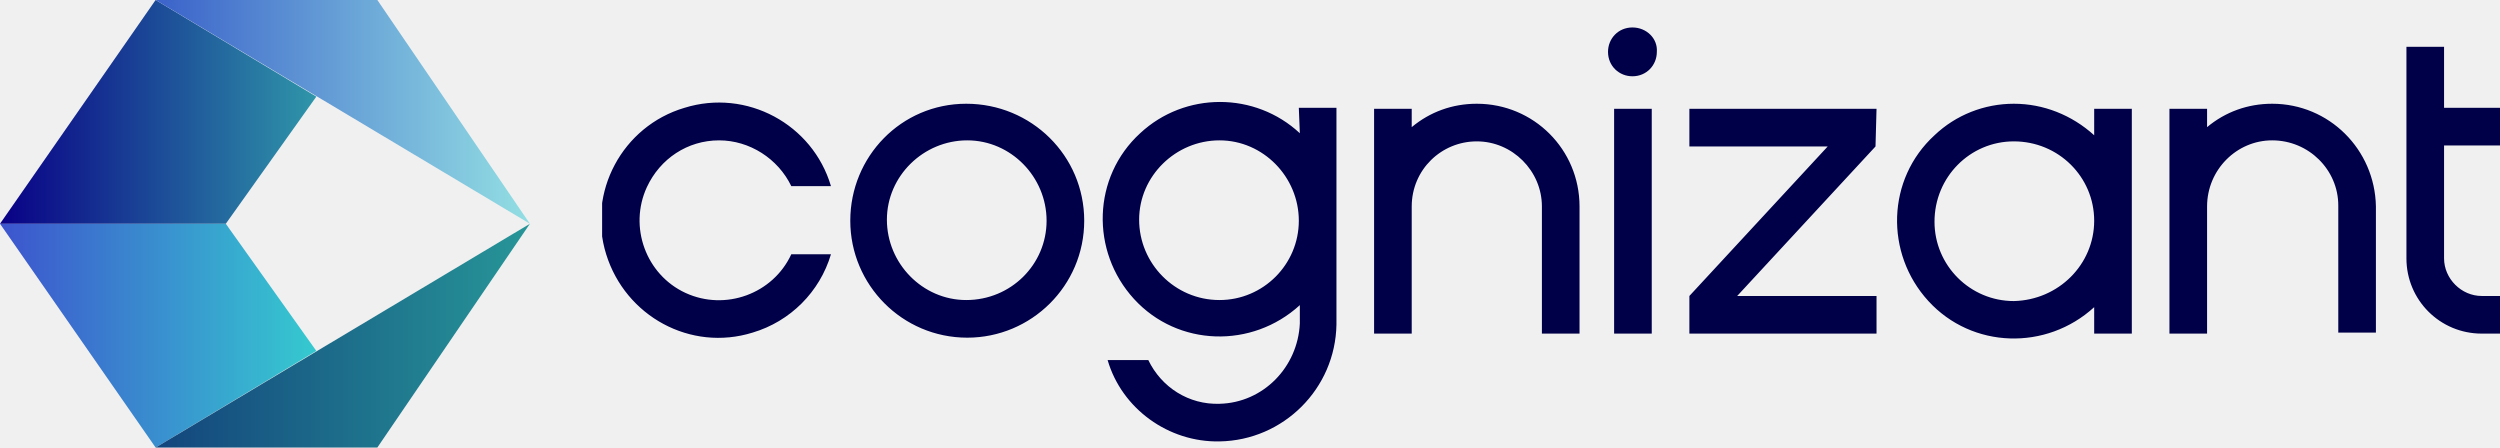
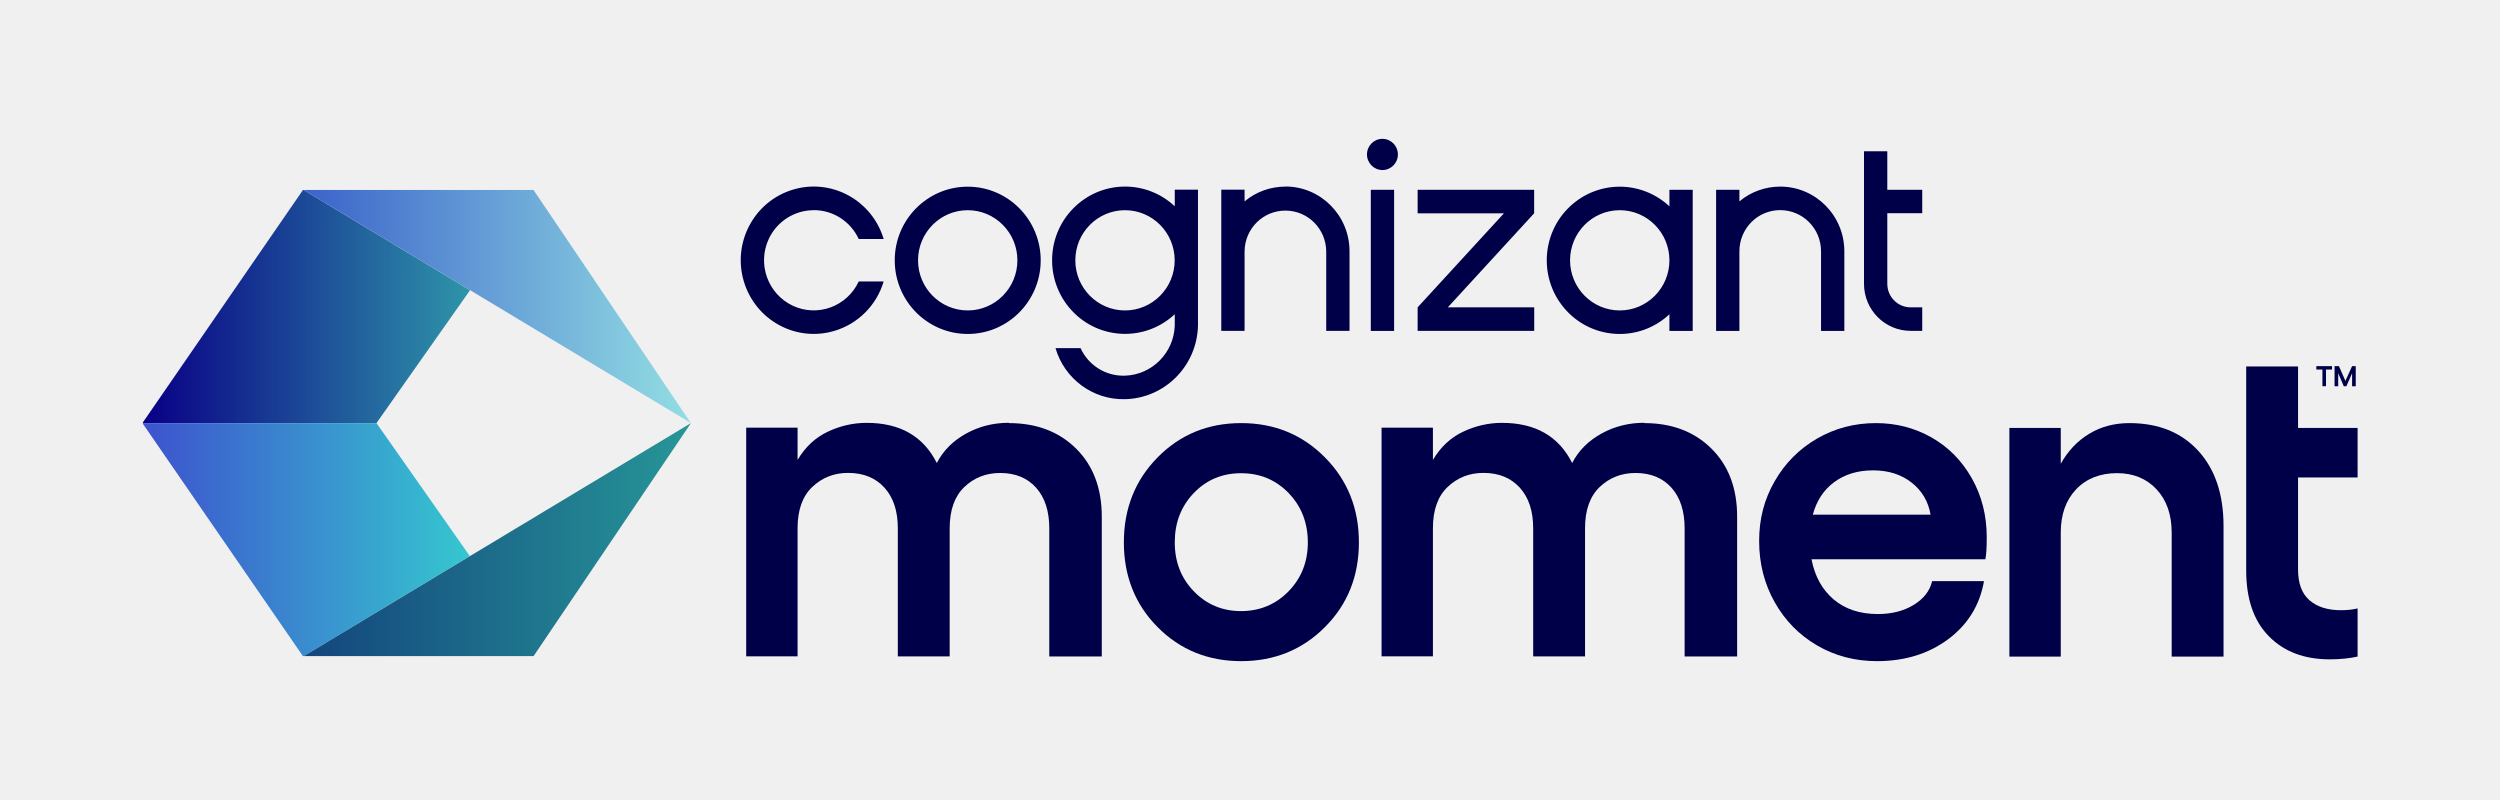
- <svg xmlns="http://www.w3.org/2000/svg" xmlns:xlink="http://www.w3.org/1999/xlink" version="1.1" id="Layer_1" x="0" y="0" viewBox="0 0 245.8 44" xml:space="preserve">
-   <style>.st2{fill:#000048}</style>
-   <defs>
-     <path id="SVGID_1_" d="M59.2 2.7h186.7v40.8H59.2z" />
-   </defs>
-   <clipPath id="SVGID_00000127012036145008233160000001695259364950843821_">
-     <use xlink:href="#SVGID_1_" overflow="visible" />
-   </clipPath>
-   <g clip-path="url(#SVGID_00000127012036145008233160000001695259364950843821_)">
-     <defs>
-       <path id="SVGID_00000170270455349886588150000003192033147480456075_" d="M59.2 2.7h186.7v40.8H59.2z" />
-     </defs>
-     <clipPath id="SVGID_00000034067840273054451910000013916040066528049284_">
-       <use xlink:href="#SVGID_00000170270455349886588150000003192033147480456075_" overflow="visible" />
-     </clipPath>
-     <g clip-path="url(#SVGID_00000034067840273054451910000013916040066528049284_)">
-       <path class="st2" d="M158.7 10.7h3.7v22.1h-3.7V10.7zm-13.5-.5c-2.4 0-4.6.8-6.4 2.3v-1.8h-3.7v22.1h3.7V20.3c0-3.6 2.9-6.4 6.4-6.4s6.4 2.9 6.4 6.4v12.5h3.7V20.3c0-5.6-4.5-10.1-10.1-10.1m-17.5.4h3.7v21.3c-.1 6.3-5.2 11.4-11.5 11.5-5 .1-9.6-3.2-11-8h4c1.3 2.7 4 4.4 7 4.3 4.3-.1 7.7-3.6 7.9-7.9V30c-4.7 4.3-12 4.1-16.3-.6-4.3-4.7-4.1-12 .6-16.3 4.4-4.1 11.3-4.1 15.7 0l-.1-2.5zm0 11.1c0-4.3-3.5-7.9-7.8-7.9s-7.9 3.5-7.9 7.8 3.5 7.9 7.9 7.9c4.3 0 7.8-3.5 7.8-7.8m-57-7.9c3 0 5.8 1.8 7.1 4.5h3.9c-1.8-6.1-8.3-9.6-14.4-7.7-6.1 1.8-9.6 8.3-7.7 14.4s8.3 9.6 14.4 7.7c3.7-1.1 6.6-4 7.7-7.7h-3.9c-1.8 3.9-6.5 5.6-10.4 3.8-3.9-1.8-5.6-6.5-3.8-10.4 1.3-2.8 4-4.6 7.1-4.6m35.9 7.9c0 6.4-5.2 11.5-11.5 11.5-6.4 0-11.5-5.2-11.5-11.5s5-11.5 11.4-11.5 11.6 5.1 11.6 11.5m-3.7 0c0-4.3-3.5-7.9-7.8-7.9s-7.9 3.5-7.9 7.8 3.5 7.9 7.8 7.9c4.4 0 7.9-3.5 7.9-7.8m120.5-11.5c-2.4 0-4.6.8-6.4 2.3v-1.8h-3.7v22.1h3.7V20.3c0-3.6 2.9-6.5 6.4-6.5 3.6 0 6.5 2.9 6.5 6.4v12.5h3.7V20.3c-.1-5.6-4.6-10.1-10.2-10.1m-17.5.5h3.7v22.1h-3.7v-2.6c-4.7 4.3-12 4.1-16.3-.6-4.3-4.7-4.1-12 .6-16.3 2.1-2 4.9-3.1 7.8-3.1 2.9 0 5.7 1.1 7.9 3.1v-2.6zm0 11c0-4.3-3.5-7.8-7.9-7.8-4.3 0-7.8 3.5-7.8 7.9 0 4.3 3.5 7.8 7.8 7.8 4.4-.1 7.9-3.6 7.9-7.9m39.9-7.4v-3.7h-5.5v-6h-3.7v20.8c0 4.1 3.3 7.4 7.4 7.4h1.8v-3.7H244c-2 0-3.7-1.7-3.7-3.7V14.3h5.5zM160.5 2.7c-1.4 0-2.4 1.1-2.4 2.4 0 1.4 1.1 2.4 2.4 2.4 1.4 0 2.4-1.1 2.4-2.4.1-1.3-1-2.4-2.4-2.4.1 0 .1 0 0 0m24 8h-18.4v3.7h13.6l-13.6 14.7v3.7h18.4v-3.7h-13.7l13.6-14.7.1-3.7z" />
+ <svg xmlns="http://www.w3.org/2000/svg" width="125" height="40" viewBox="0 0 125 40" fill="none">
+   <path d="M68.54 9.489H69.705V16.547H68.54V9.489ZM64.268 9.33C63.523 9.33 62.799 9.591 62.229 10.069V9.485H61.064V16.542H62.229V12.563C62.241 11.424 63.167 10.514 64.296 10.53C65.404 10.542 66.298 11.444 66.311 12.563V16.542H67.476V12.563C67.476 10.775 66.04 9.326 64.272 9.326M58.734 9.485H59.899V16.277C59.854 18.293 58.244 19.914 56.25 19.959C54.652 20 53.228 18.951 52.775 17.408H54.029C54.425 18.277 55.303 18.82 56.254 18.783C57.605 18.738 58.693 17.64 58.738 16.277V15.71C57.261 17.093 54.951 17.008 53.58 15.518C52.209 14.028 52.294 11.697 53.77 10.314C55.17 9 57.338 9 58.738 10.314V9.485H58.734ZM58.734 13.016C58.734 11.632 57.621 10.51 56.25 10.51C54.879 10.51 53.766 11.632 53.766 13.016C53.766 14.399 54.879 15.522 56.25 15.522C57.621 15.522 58.734 14.399 58.734 13.016ZM40.688 10.506C41.654 10.506 42.528 11.069 42.937 11.95H44.183C43.6 10.004 41.565 8.897 39.636 9.485C37.706 10.073 36.61 12.126 37.193 14.073C37.775 16.02 39.81 17.126 41.739 16.538C42.913 16.183 43.831 15.257 44.183 14.073H42.937C42.354 15.326 40.878 15.869 39.636 15.285C38.394 14.697 37.856 13.208 38.434 11.955C38.843 11.073 39.721 10.51 40.688 10.51M52.035 13.016C52.035 15.049 50.4 16.698 48.386 16.698C46.371 16.698 44.737 15.049 44.737 13.016C44.737 10.983 46.371 9.334 48.386 9.334C50.4 9.334 52.035 10.983 52.035 13.016ZM50.87 13.016C50.87 11.632 49.757 10.51 48.386 10.51C47.014 10.51 45.902 11.632 45.902 13.016C45.902 14.399 47.014 15.522 48.386 15.522C49.757 15.522 50.87 14.399 50.87 13.016ZM89.009 9.33C88.264 9.33 87.54 9.591 86.97 10.069V9.489H85.805V16.547H86.97V12.567C86.97 11.428 87.88 10.506 89.009 10.506C90.137 10.506 91.052 11.424 91.052 12.563V16.547H92.217V12.567C92.217 10.779 90.781 9.33 89.013 9.33M83.471 9.489H84.636V16.547H83.471V15.714C81.994 17.098 79.684 17.012 78.313 15.522C76.942 14.032 77.027 11.702 78.503 10.318C79.179 9.685 80.065 9.334 80.987 9.334C81.909 9.334 82.795 9.685 83.471 10.318V9.493V9.489ZM83.471 13.016C83.471 11.632 82.358 10.51 80.987 10.51C79.616 10.51 78.503 11.632 78.503 13.016C78.503 14.399 79.616 15.522 80.987 15.522C82.358 15.522 83.471 14.399 83.471 13.016ZM96.112 10.665V9.489H94.365V7.563H93.2V14.191C93.2 15.489 94.243 16.542 95.53 16.542H96.112V15.367H95.53C94.887 15.367 94.365 14.84 94.365 14.191V10.661H96.112V10.665ZM69.122 6.942C68.693 6.942 68.349 7.293 68.349 7.722C68.349 8.151 68.697 8.502 69.122 8.502C69.551 8.502 69.895 8.151 69.895 7.722C69.895 7.289 69.547 6.942 69.122 6.942ZM76.711 9.489H70.882V10.665H75.198L70.882 15.367V16.542H76.711V15.367H72.391L76.707 10.665V9.489H76.711Z" fill="#000048" />
+   <path d="M50.445 21.155C51.825 21.155 52.945 21.579 53.803 22.428C54.66 23.277 55.089 24.412 55.089 25.837V32.824H52.464V26.416C52.464 25.555 52.245 24.881 51.808 24.388C51.371 23.898 50.769 23.649 50.008 23.649C49.308 23.649 48.71 23.881 48.22 24.347C47.731 24.812 47.484 25.502 47.484 26.412V32.82H44.891V26.412C44.891 25.551 44.669 24.877 44.224 24.384C43.779 23.894 43.172 23.645 42.403 23.645C41.707 23.645 41.113 23.877 40.619 24.343C40.126 24.808 39.879 25.498 39.879 26.408V32.816H37.31V21.384H39.879V22.996C40.263 22.347 40.769 21.877 41.392 21.584C42.015 21.29 42.662 21.143 43.334 21.143C45 21.143 46.169 21.812 46.841 23.151C47.156 22.535 47.646 22.045 48.301 21.681C48.956 21.318 49.672 21.139 50.453 21.139L50.445 21.155Z" fill="#000048" />
+   <path d="M57.88 22.87C59.005 21.727 60.396 21.155 62.059 21.155C63.722 21.155 65.113 21.727 66.246 22.87C67.379 24.012 67.945 25.429 67.945 27.119C67.945 28.808 67.379 30.221 66.246 31.355C65.113 32.49 63.718 33.057 62.059 33.057C60.401 33.057 59.005 32.49 57.88 31.355C56.756 30.221 56.193 28.808 56.193 27.119C56.193 25.429 56.756 24.012 57.88 22.87ZM64.434 24.653C63.79 23.992 63.002 23.661 62.055 23.661C61.108 23.661 60.324 23.992 59.688 24.653C59.053 25.314 58.738 26.139 58.738 27.119C58.738 28.098 59.057 28.91 59.693 29.567C60.332 30.225 61.117 30.555 62.051 30.555C62.985 30.555 63.786 30.225 64.43 29.563C65.073 28.902 65.392 28.086 65.392 27.119C65.392 26.151 65.073 25.314 64.43 24.653H64.434Z" fill="#000048" />
+   <path d="M82.213 21.155C83.592 21.155 84.713 21.579 85.57 22.428C86.428 23.277 86.857 24.412 86.857 25.837V32.824H84.231V26.416C84.231 25.555 84.013 24.881 83.576 24.388C83.139 23.898 82.536 23.649 81.776 23.649C81.076 23.649 80.477 23.881 79.988 24.347C79.498 24.812 79.252 25.502 79.252 26.412V32.82H76.659V26.412C76.659 25.551 76.436 24.877 75.991 24.384C75.546 23.894 74.939 23.645 74.171 23.645C73.475 23.645 72.88 23.877 72.387 24.343C71.893 24.808 71.646 25.498 71.646 26.408V32.816H69.078V21.384H71.646V22.996C72.031 22.347 72.536 21.877 73.159 21.584C73.782 21.29 74.43 21.143 75.101 21.143C76.768 21.143 77.937 21.812 78.608 23.151C78.924 22.535 79.413 22.045 80.069 21.681C80.724 21.318 81.44 21.139 82.221 21.139L82.213 21.155Z" fill="#000048" />
+   <path d="M99.337 26.866C99.337 27.392 99.313 27.755 99.268 27.963H90.575C90.741 28.817 91.109 29.486 91.683 29.972C92.258 30.457 92.994 30.702 93.892 30.702C94.588 30.702 95.182 30.551 95.684 30.245C96.186 29.939 96.493 29.543 96.606 29.057H99.199C98.989 30.261 98.39 31.229 97.411 31.959C96.428 32.69 95.243 33.057 93.847 33.057C92.755 33.057 91.756 32.796 90.858 32.274C89.96 31.751 89.252 31.029 88.734 30.11C88.216 29.188 87.957 28.168 87.957 27.049C87.957 25.931 88.216 24.963 88.734 24.061C89.252 23.159 89.956 22.449 90.85 21.931C91.744 21.412 92.727 21.155 93.799 21.155C94.81 21.155 95.737 21.396 96.578 21.874C97.419 22.351 98.091 23.033 98.589 23.91C99.086 24.788 99.337 25.776 99.337 26.861V26.866ZM90.644 25.735H96.529C96.416 25.074 96.101 24.539 95.583 24.131C95.065 23.723 94.422 23.518 93.653 23.518C92.885 23.518 92.246 23.715 91.716 24.102C91.186 24.49 90.83 25.033 90.64 25.735H90.644Z" fill="#000048" />
+   <path d="M106.468 21.155C107.917 21.155 109.066 21.616 109.911 22.539C110.756 23.461 111.177 24.718 111.177 26.306V32.829H108.584V26.629C108.584 25.731 108.333 25.012 107.832 24.47C107.33 23.931 106.667 23.657 105.845 23.657C105.024 23.657 104.312 23.927 103.803 24.47C103.293 25.008 103.038 25.731 103.038 26.629V32.829H100.469V21.396H103.038V23.188C103.402 22.539 103.875 22.041 104.466 21.686C105.053 21.331 105.724 21.155 106.468 21.155Z" fill="#000048" />
+   <path d="M117.88 23.873H114.903V28.477C114.903 29.171 115.093 29.681 115.473 30.012C115.854 30.343 116.376 30.51 117.043 30.51C117.367 30.51 117.646 30.481 117.88 30.42V32.828C117.48 32.918 117.015 32.967 116.489 32.967C115.215 32.967 114.199 32.584 113.443 31.812C112.686 31.045 112.31 29.947 112.31 28.522V18.322H114.903V21.396H117.88V23.873Z" fill="#000048" />
+   <mask id="mask0_1472_6647" style="mask-type:luminance" maskUnits="userSpaceOnUse" x="7" y="9" width="28" height="24">
+     <path d="M34.547 20.318V32.824H7.12V9.485H34.547V20.318Z" fill="white" />
+   </mask>
+   <g mask="url(#mask0_1472_6647)">
+     <mask id="mask1_1472_6647" style="mask-type:luminance" maskUnits="userSpaceOnUse" x="7" y="21" width="17" height="12">
+       <path d="M7.12 21.154L15.158 32.824L23.491 27.803L18.823 21.154H7.12Z" fill="white" />
+     </mask>
+     <g mask="url(#mask1_1472_6647)">
+       <path d="M7.12 21.154H23.487V32.824H7.12V21.154Z" fill="url(#paint0_linear_1472_6647)" />
+     </g>
+     <mask id="mask2_1472_6647" style="mask-type:luminance" maskUnits="userSpaceOnUse" x="15" y="21" width="20" height="12">
+       <path d="M15.158 32.824H26.667L34.547 21.154L15.158 32.824Z" fill="white" />
+     </mask>
+     <g mask="url(#mask2_1472_6647)">
+       <path d="M15.158 21.154H34.547V32.824H15.158V21.154Z" fill="url(#paint1_linear_1472_6647)" />
+     </g>
+     <mask id="mask3_1472_6647" style="mask-type:luminance" maskUnits="userSpaceOnUse" x="7" y="9" width="17" height="13">
+       <path d="M15.158 9.485L7.12 21.155H18.823L23.503 14.51L15.158 9.485Z" fill="white" />
+     </mask>
+     <g mask="url(#mask3_1472_6647)">
+       <path d="M7.12 9.485H23.503V21.155H7.12V9.485Z" fill="url(#paint2_linear_1472_6647)" />
+     </g>
+     <mask id="mask4_1472_6647" style="mask-type:luminance" maskUnits="userSpaceOnUse" x="15" y="9" width="20" height="13">
+       <path d="M15.158 9.485L34.547 21.155L26.667 9.485H15.158Z" fill="white" />
+     </mask>
+     <g mask="url(#mask4_1472_6647)">
+       <path d="M15.158 9.485H34.547V21.155H15.158V9.485Z" fill="url(#paint3_linear_1472_6647)" />
    </g>
  </g>
+   <path d="M116.602 18.306V18.477H116.299V19.31H116.121V18.477H115.817V18.306H116.602ZM117.605 18.306H117.787V19.314H117.605V18.661L117.318 19.314H117.189L116.91 18.661V19.314H116.728V18.306H116.946L117.27 19.044L117.605 18.306Z" fill="#000048" />
  <defs>
-     <path id="SVGID_00000085213138245146219190000008599264730915323836_" d="M0 0h52.1v44H0z" />
+     <linearGradient id="paint0_linear_1472_6647" x1="7.429" y1="26.673" x2="23.874" y2="26.673" gradientUnits="userSpaceOnUse">
+       <stop stop-color="#3D54CE" />
+       <stop offset="1" stop-color="#35CACF" />
+     </linearGradient>
+     <linearGradient id="paint1_linear_1472_6647" x1="15.133" y1="26.673" x2="34.61" y2="26.673" gradientUnits="userSpaceOnUse">
+       <stop stop-color="#13457D" />
+       <stop offset="1" stop-color="#279698" />
+     </linearGradient>
+     <linearGradient id="paint2_linear_1472_6647" x1="7.2" y1="15.078" x2="23.657" y2="15.078" gradientUnits="userSpaceOnUse">
+       <stop stop-color="#090086" />
+       <stop offset="1" stop-color="#2F96A9" />
+     </linearGradient>
+     <linearGradient id="paint3_linear_1472_6647" x1="15.133" y1="15.078" x2="34.61" y2="15.078" gradientUnits="userSpaceOnUse">
+       <stop stop-color="#3B62CA" />
+       <stop offset="1" stop-color="#93DFE3" />
+     </linearGradient>
  </defs>
-   <clipPath id="SVGID_00000023275576737302775000000017739223560985338244_">
-     <use xlink:href="#SVGID_00000085213138245146219190000008599264730915323836_" overflow="visible" />
-   </clipPath>
-   <g clip-path="url(#SVGID_00000023275576737302775000000017739223560985338244_)">
-     <defs>
-       <path id="SVGID_00000050660665550895142240000014880732468509939883_" d="m0 22 15.3 22 15.8-9.5L22.2 22z" />
-     </defs>
-     <clipPath id="SVGID_00000135667248469030152890000000337272502332585655_">
-       <use xlink:href="#SVGID_00000050660665550895142240000014880732468509939883_" overflow="visible" />
-     </clipPath>
-     <g clip-path="url(#SVGID_00000135667248469030152890000000337272502332585655_)">
-       <linearGradient id="SVGID_00000182500455220199611780000011285939690309641648_" gradientUnits="userSpaceOnUse" x1="-391.039" y1="277.815" x2="-390.039" y2="277.815" gradientTransform="matrix(31.1065 0 0 -21.9795 12163.862 6139.21)">
-         <stop offset="0" stop-color="#3d54ce" />
-         <stop offset="1" stop-color="#35cacf" />
-       </linearGradient>
-       <path fill="url(#SVGID_00000182500455220199611780000011285939690309641648_)" d="M0 22h31.1v22H0z" />
-     </g>
-     <defs>
-       <path id="SVGID_00000114070949333990582630000017270483092055787688_" d="M15.3 44h21.8l15-22z" />
-     </defs>
-     <clipPath id="SVGID_00000092426726985261628360000008018755475207643524_">
-       <use xlink:href="#SVGID_00000114070949333990582630000017270483092055787688_" overflow="visible" />
-     </clipPath>
-     <g clip-path="url(#SVGID_00000092426726985261628360000008018755475207643524_)">
-       <linearGradient id="SVGID_00000029744234580894563620000004719264263002787256_" gradientUnits="userSpaceOnUse" x1="-393.062" y1="277.815" x2="-392.062" y2="277.815" gradientTransform="matrix(36.8476 0 0 -21.9795 14498.684 6139.21)">
-         <stop offset="0" stop-color="#13457d" />
-         <stop offset="1" stop-color="#279698" />
-       </linearGradient>
-       <path fill="url(#SVGID_00000029744234580894563620000004719264263002787256_)" d="M15.3 22h36.8v22H15.3z" />
-     </g>
-     <defs>
-       <path id="SVGID_00000124156495544010432790000012960116144518489730_" d="M15.3 0 0 22h22.2l8.9-12.5z" />
-     </defs>
-     <clipPath id="SVGID_00000029046943914045948290000010502153975593422010_">
-       <use xlink:href="#SVGID_00000124156495544010432790000012960116144518489730_" overflow="visible" />
-     </clipPath>
-     <g clip-path="url(#SVGID_00000029046943914045948290000010502153975593422010_)">
-       <linearGradient id="SVGID_00000031913817338843176650000007177461719868006072_" gradientUnits="userSpaceOnUse" x1="-391.049" y1="277.815" x2="-390.049" y2="277.815" gradientTransform="matrix(31.1316 0 0 -21.9796 12173.976 6117.246)">
-         <stop offset="0" stop-color="#090086" />
-         <stop offset="1" stop-color="#2f96a9" />
-       </linearGradient>
-       <path fill="url(#SVGID_00000031913817338843176650000007177461719868006072_)" d="M0 0h31.1v22H0z" />
-     </g>
-     <defs>
-       <path id="SVGID_00000147909067435365521700000017294411540867699616_" d="m15.3 0 36.8 22-15-22z" />
-     </defs>
-     <clipPath id="SVGID_00000078011445600416747300000013195656224370321068_">
-       <use xlink:href="#SVGID_00000147909067435365521700000017294411540867699616_" overflow="visible" />
-     </clipPath>
-     <g clip-path="url(#SVGID_00000078011445600416747300000013195656224370321068_)">
-       <linearGradient id="SVGID_00000128475501832932076910000005979470219009375159_" gradientUnits="userSpaceOnUse" x1="-393.062" y1="277.815" x2="-392.062" y2="277.815" gradientTransform="matrix(36.8476 0 0 -21.9796 14498.684 6117.246)">
-         <stop offset="0" stop-color="#3b62ca" />
-         <stop offset="1" stop-color="#93dfe3" />
-       </linearGradient>
-       <path fill="url(#SVGID_00000128475501832932076910000005979470219009375159_)" d="M15.3 0h36.8v22H15.3z" />
-     </g>
-   </g>
</svg>
